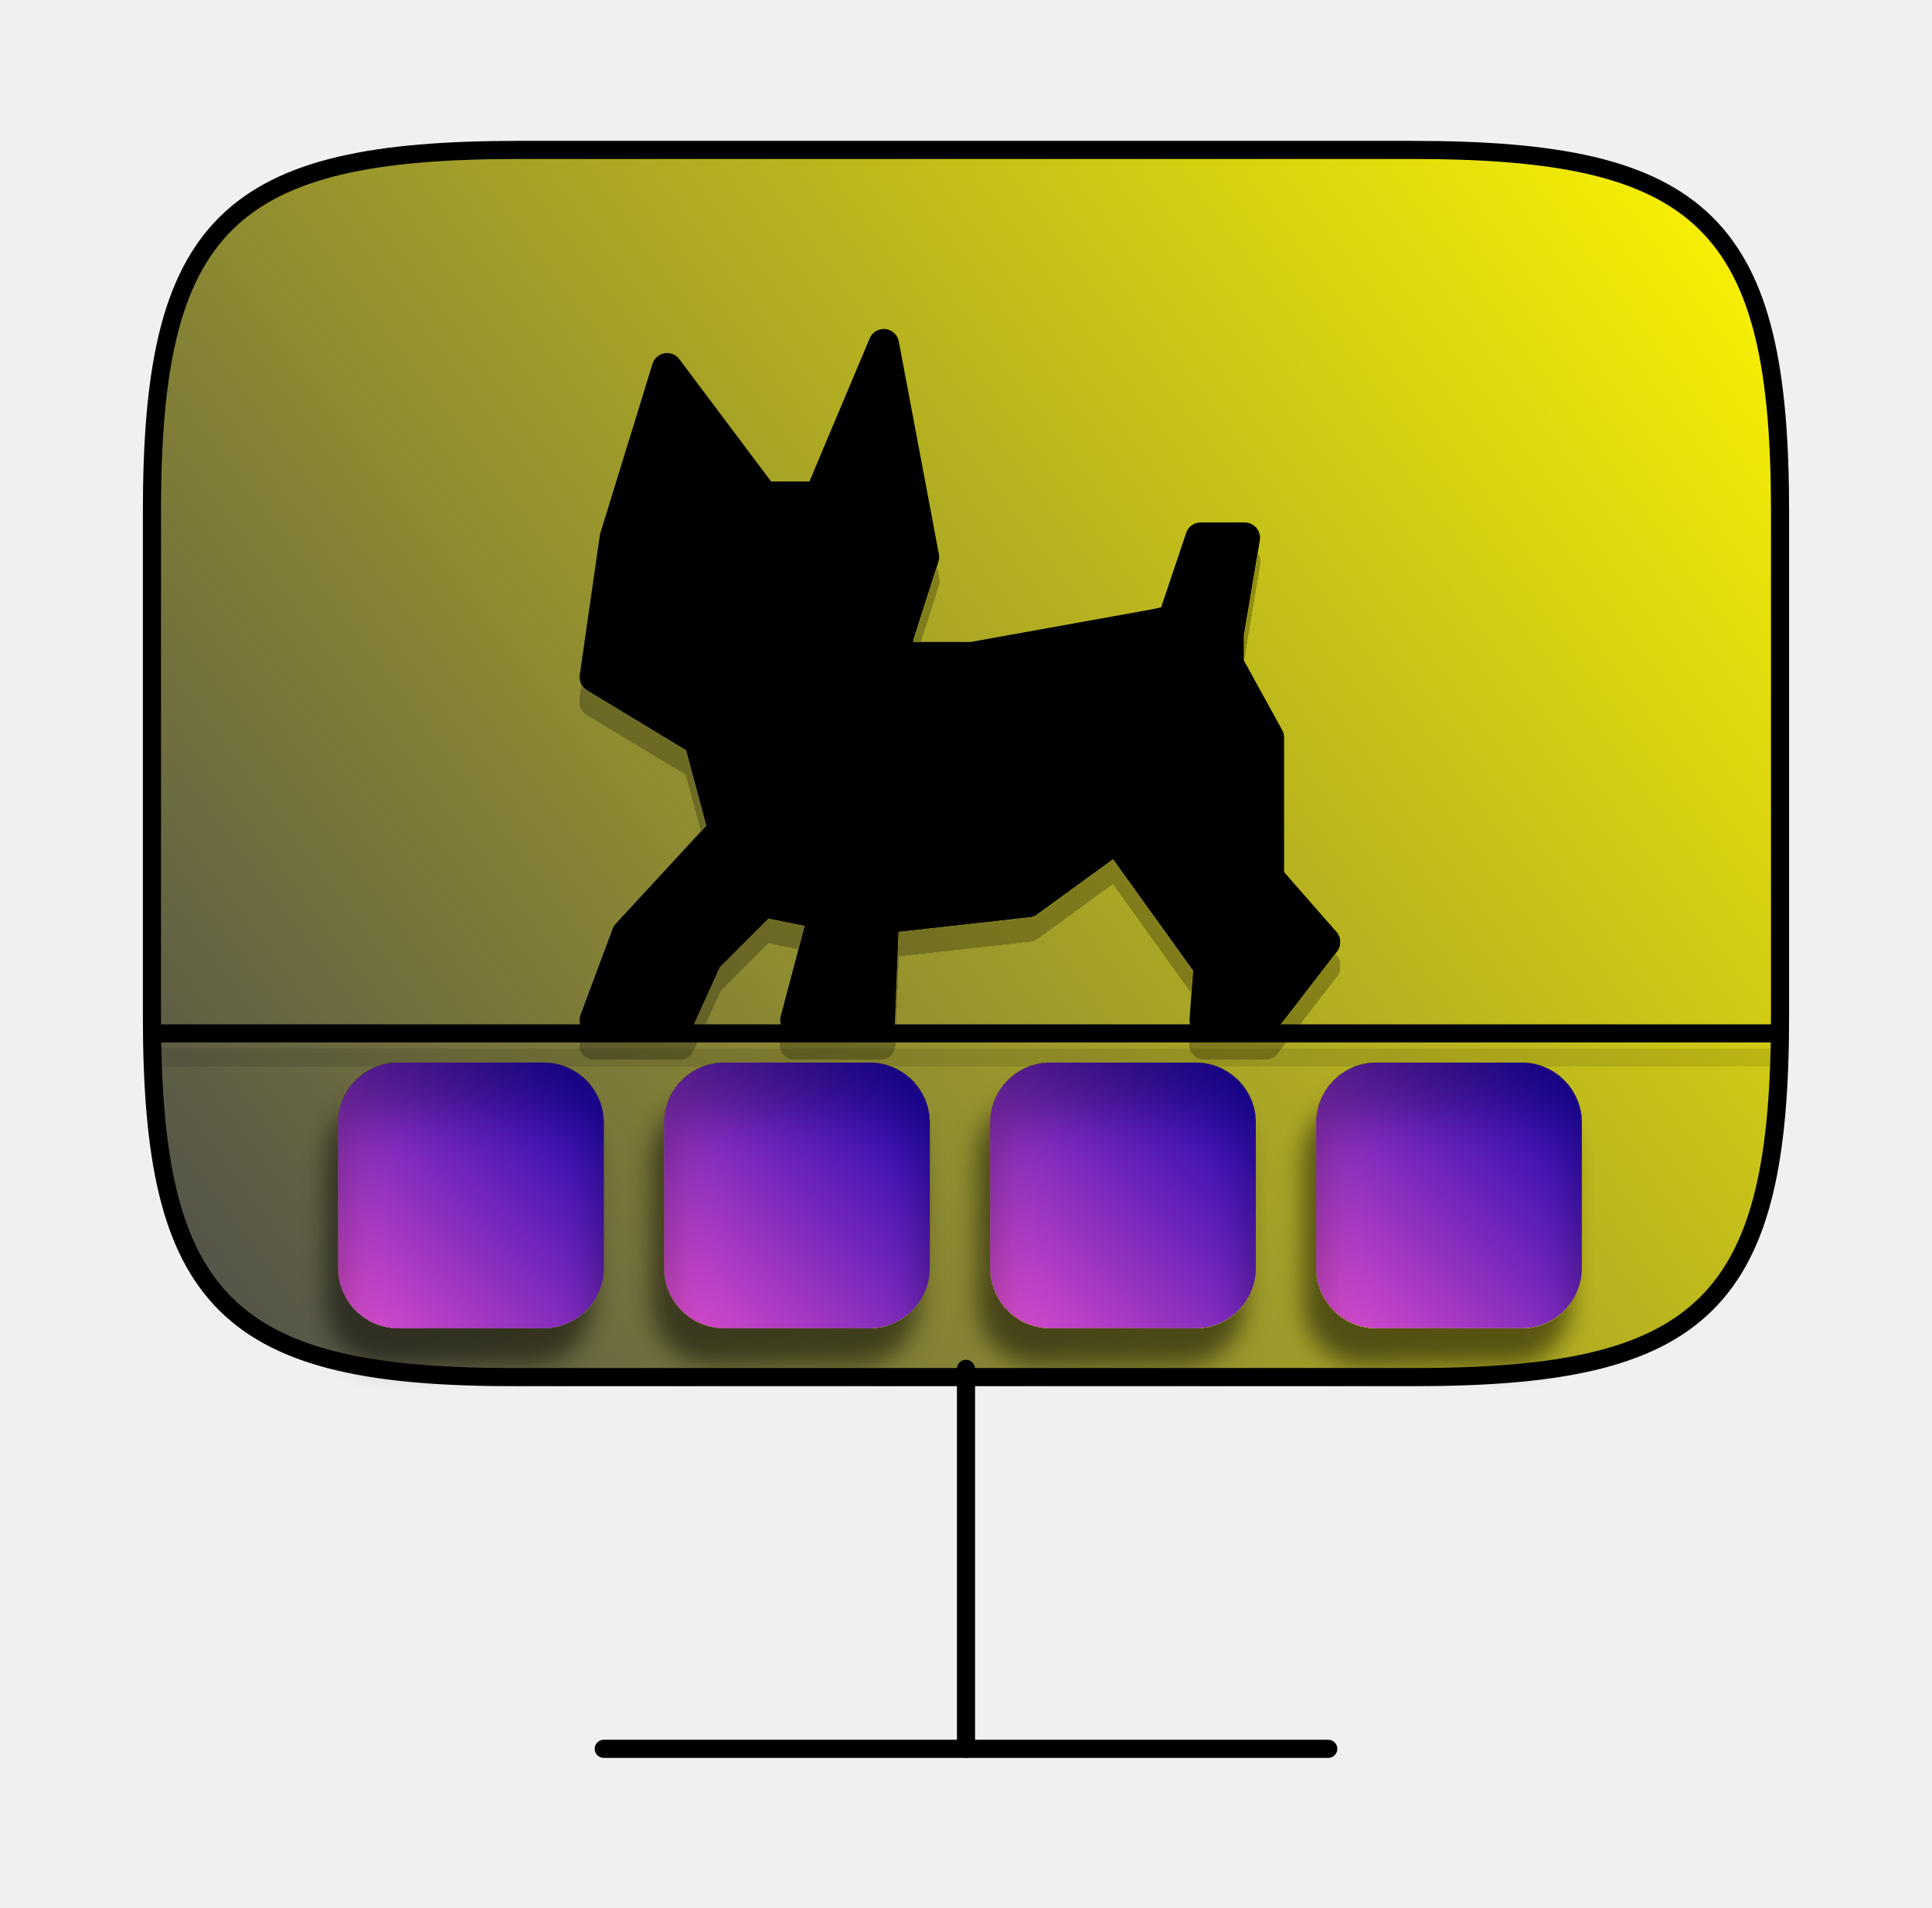
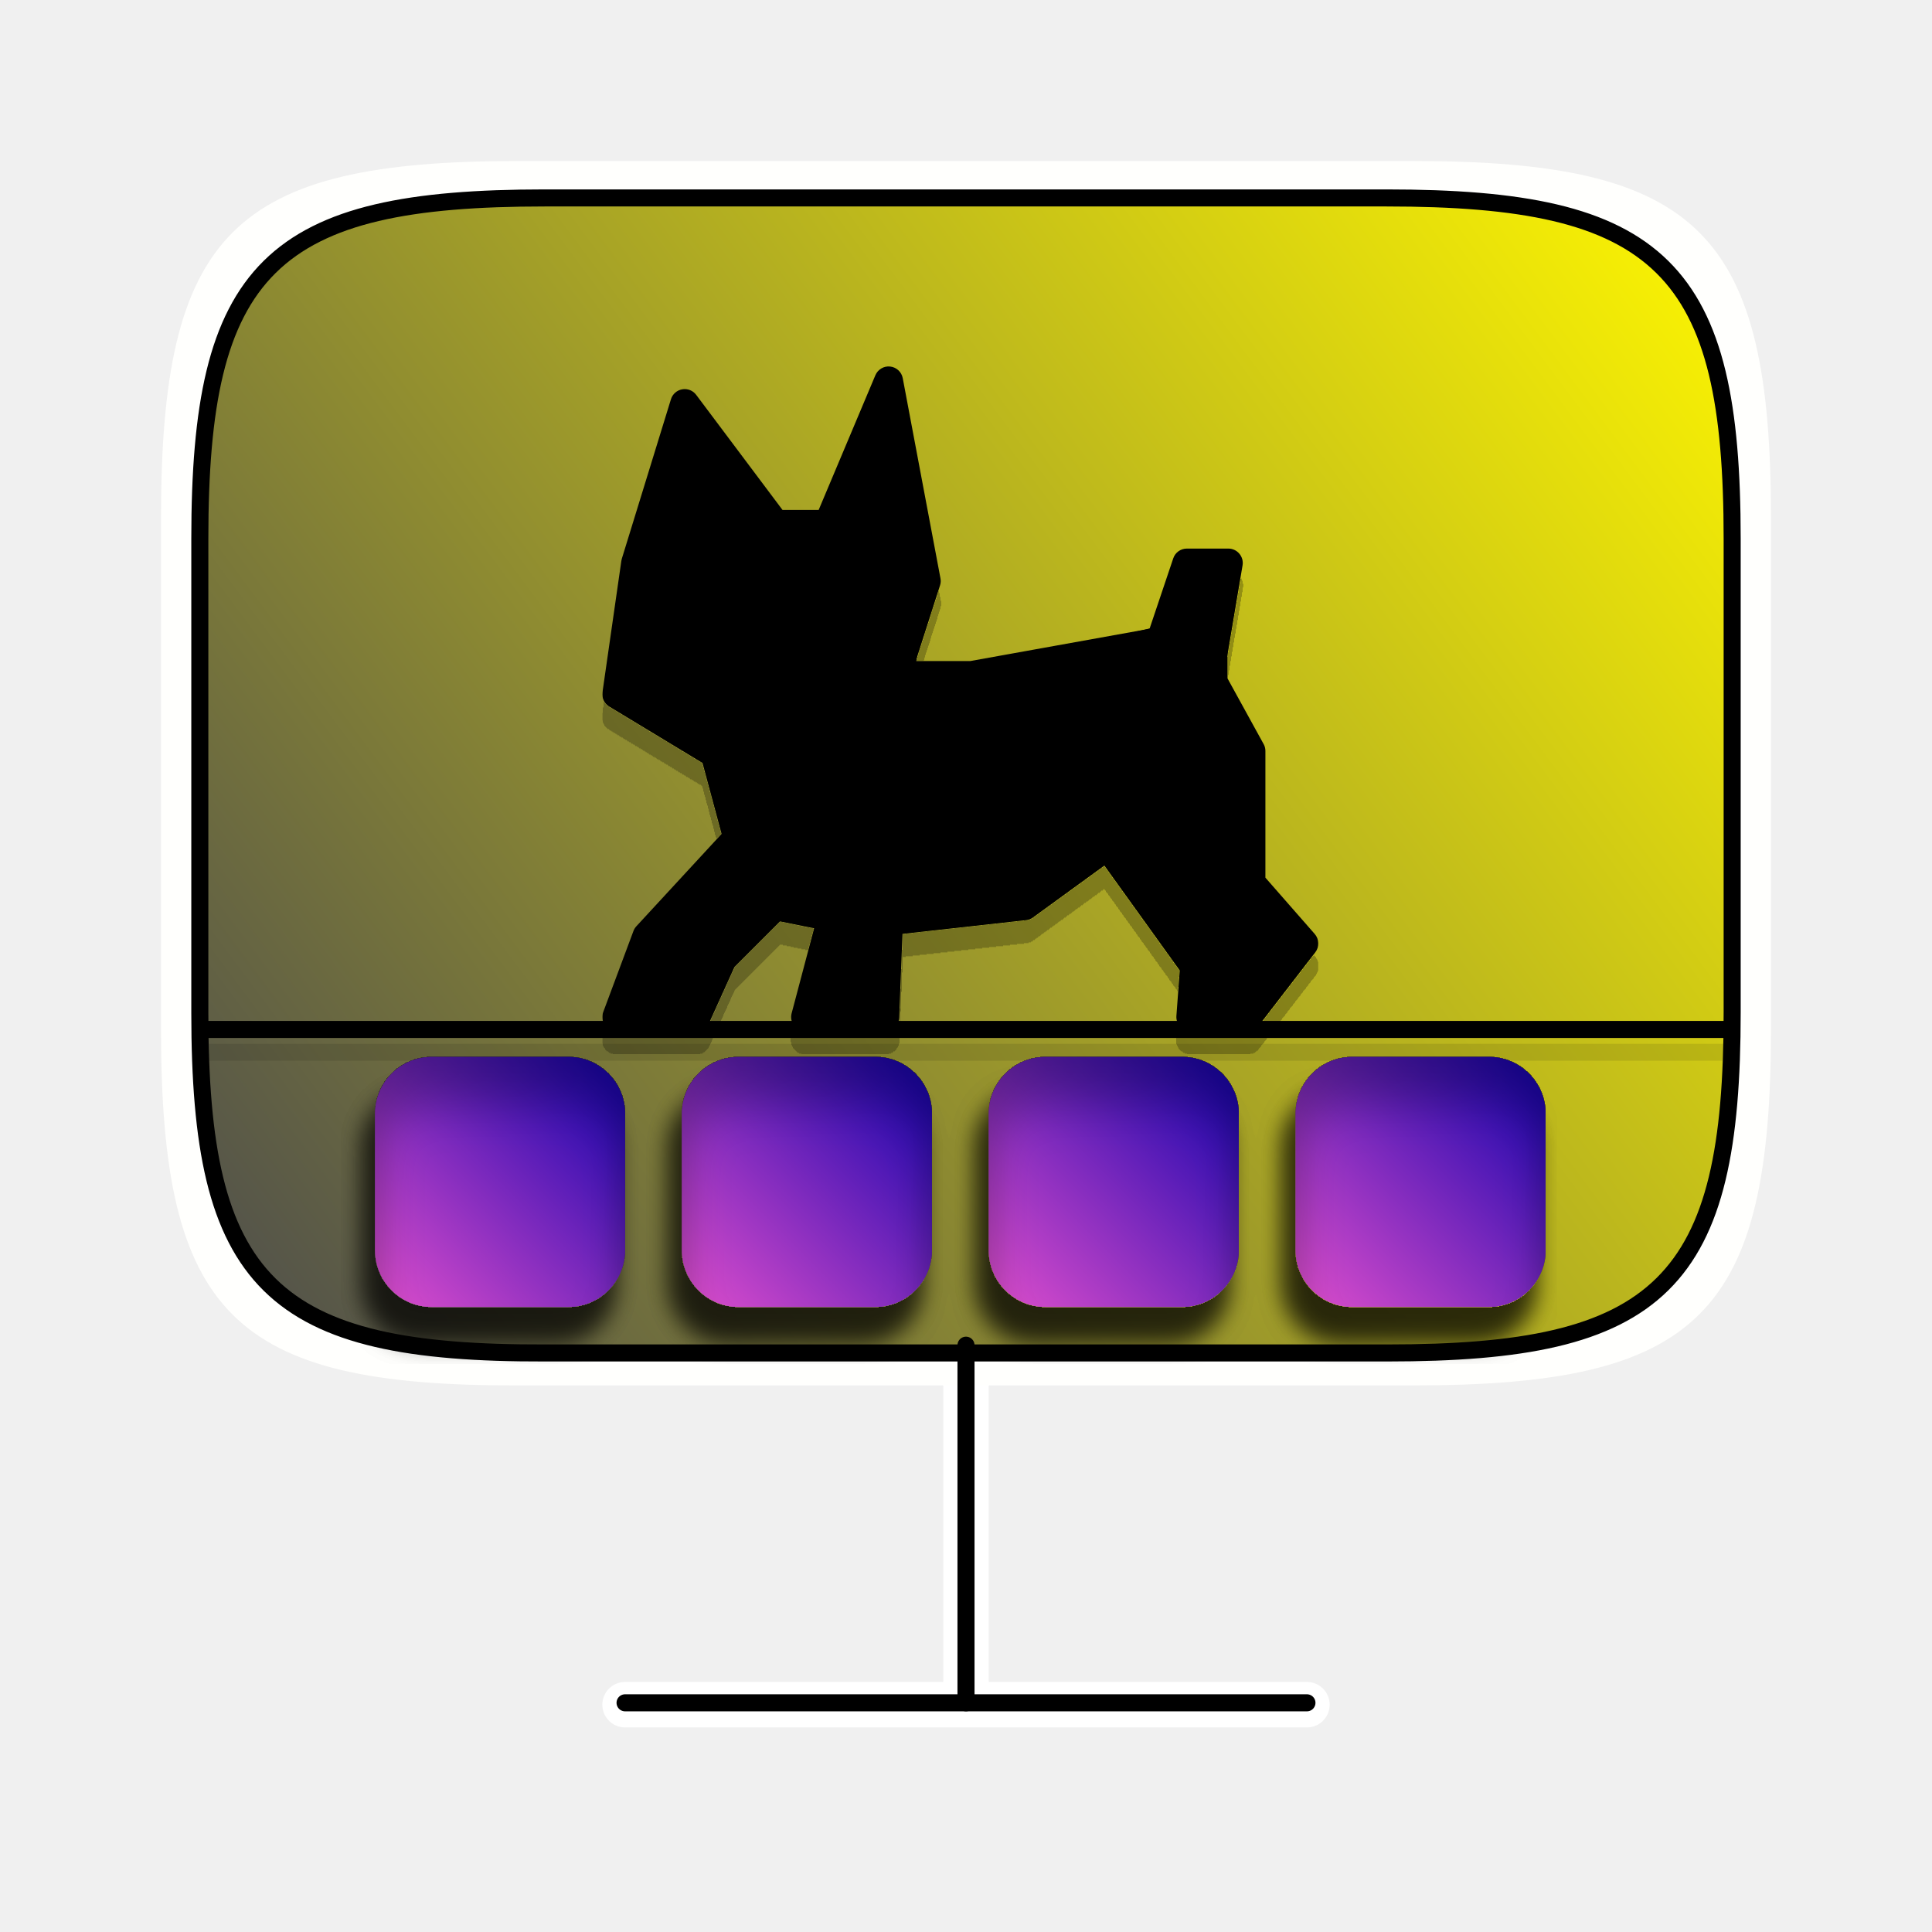
- <svg xmlns="http://www.w3.org/2000/svg" width="160" height="158" viewBox="0 0 160 158" fill="none">
-   <path d="M117 12.417C128.86 12.417 136.572 13.862 141.26 18.483C145.952 23.108 147.416 30.715 147.416 42.397V84.069C147.416 95.783 145.952 103.391 141.268 108.007C136.588 112.62 128.892 114.049 117.067 114.049H42.933V114.049C31.107 114.081 23.412 112.653 18.732 108.04C14.048 103.423 12.583 95.816 12.583 84.135V42.397C12.583 30.715 14.049 23.109 18.732 18.484C23.412 13.863 31.106 12.417 42.933 12.417H117Z" fill="url(#paint0_linear_20_2)" stroke="black" stroke-width="1.5" stroke-linecap="round" stroke-linejoin="round" />
-   <path d="M80 113.365V144.833" stroke="black" stroke-width="1.5" stroke-linecap="round" stroke-linejoin="round" />
-   <g filter="url(#filter0_d_20_2)">
-     <path d="M13.333 85.583H146.667" stroke="black" stroke-width="1.5" stroke-linecap="round" stroke-linejoin="round" />
-   </g>
-   <path d="M50 144.833H110" stroke="black" stroke-width="1.5" stroke-linecap="round" stroke-linejoin="round" />
-   <g clip-path="url(#clip0_20_2)">
-     <g filter="url(#filter1_d_20_2)">
-       <path d="M98.847 85.342C99.085 85.601 99.422 85.744 99.771 85.744H104.755C105.149 85.744 105.518 85.56 105.755 85.252L110.737 78.793C111.105 78.315 111.082 77.644 110.688 77.186L106.345 72.227V61.074C106.345 60.862 106.291 60.652 106.187 60.469L102.743 54.207L104.335 44.745C104.397 44.378 104.293 44.003 104.05 43.718C103.81 43.432 103.454 43.27 103.083 43.27H99.433C98.888 43.27 98.406 43.617 98.235 44.132L96.15 50.328L80.383 53.166H75.582L77.715 46.509C77.78 46.309 77.794 46.095 77.753 45.889L74.434 28.276C74.331 27.726 73.88 27.311 73.325 27.252C72.776 27.19 72.243 27.505 72.026 28.018L67.035 39.871H63.855L56.258 29.743C55.974 29.362 55.502 29.174 55.029 29.256C54.561 29.338 54.178 29.676 54.038 30.13L49.716 44.161C49.697 44.224 49.683 44.288 49.673 44.353L48.013 55.91C47.941 56.412 48.176 56.91 48.611 57.172L56.815 62.134L58.495 68.377L50.994 76.505C50.882 76.627 50.796 76.766 50.739 76.919L48.08 84.049C47.934 84.437 47.989 84.869 48.225 85.212C48.462 85.553 48.848 85.757 49.263 85.757H56.242C56.739 85.757 57.189 85.467 57.394 85.012L59.624 80.089L63.635 76.077L66.637 76.682L64.656 84.167C64.556 84.55 64.637 84.953 64.877 85.264C65.115 85.572 65.485 85.758 65.878 85.758H72.857C73.536 85.758 74.095 85.219 74.12 84.543L74.41 77.176L85.289 75.966C85.509 75.941 85.717 75.862 85.895 75.731L92.176 71.165L98.809 80.392L98.513 84.4C98.489 84.736 98.608 85.082 98.847 85.342ZM93.492 68.642C93.297 68.37 92.995 68.187 92.668 68.133C92.326 68.081 91.996 68.16 91.724 68.36L84.688 73.483L73.056 74.771C72.435 74.838 71.957 75.351 71.931 75.975L71.646 83.218H67.525L69.432 76.022C69.52 75.68 69.466 75.324 69.282 75.029C69.098 74.736 68.799 74.528 68.458 74.461L63.475 73.464C63.06 73.381 62.631 73.508 62.333 73.806L57.679 78.458C57.569 78.562 57.484 78.691 57.42 78.829L55.433 83.218H51.087L53.021 78.028L60.827 69.572C61.121 69.253 61.231 68.808 61.119 68.385L59.125 60.983C59.04 60.667 58.837 60.398 58.558 60.23L50.635 55.438L52.163 44.808L55.722 33.244L62.209 41.892C62.447 42.211 62.822 42.398 63.221 42.398H67.873C68.381 42.398 68.841 42.093 69.038 41.624L72.726 32.868L75.21 46.038L72.651 54.041C72.527 54.426 72.595 54.845 72.834 55.174C73.072 55.5 73.451 55.691 73.856 55.691H80.501C80.579 55.691 80.651 55.685 80.725 55.671L97.341 52.681C97.793 52.599 98.168 52.277 98.316 51.84L100.352 45.796H101.604L100.189 54.217C100.142 54.498 100.191 54.786 100.329 55.034L103.827 61.393V72.697C103.827 73.003 103.939 73.302 104.14 73.528L108.111 78.064L104.138 83.206H101.135L101.368 80.097C101.394 79.805 101.307 79.507 101.132 79.267L93.492 68.642Z" fill="black" />
-     </g>
-     <path d="M55.5 32.5L51.5 42.5L49 56L57.5 61L59.5 68.5L52 77L49 84.5H57L58 80.5L63 75L67.5 76L66 84.5H73V76.5L85 75L92.5 70L99.5 79.5V84.5H104.5L109 78.5L104.5 73L105 62.5L102.5 55V45.5H99.5L97.5 50.5L82.5 54H75L76 47L73 31L68 41H63L55.5 32.5Z" fill="black" stroke="black" />
-   </g>
-   <g filter="url(#filter2_d_20_2)">
-     <g filter="url(#filter3_i_20_2)">
-       <rect x="28" y="88" width="22" height="22" rx="5" fill="url(#paint1_linear_20_2)" />
-     </g>
-     <g filter="url(#filter4_i_20_2)">
-       <rect x="55" y="88" width="22" height="22" rx="5" fill="url(#paint2_linear_20_2)" />
-     </g>
-     <g filter="url(#filter5_i_20_2)">
-       <rect x="82" y="88" width="22" height="22" rx="5" fill="url(#paint3_linear_20_2)" />
-     </g>
-     <g filter="url(#filter6_i_20_2)">
-       <rect x="109" y="88" width="22" height="22" rx="5" fill="url(#paint4_linear_20_2)" />
+ <svg xmlns="http://www.w3.org/2000/svg" width="170" height="170" viewBox="0 0 170 170" fill="none">
+   <rect x="53" y="148" width="64" height="4" rx="2" fill="white" />
+   <rect x="83" y="121" width="4" height="29" fill="white" />
+   <path d="M45.617 14.167H124.312C149.529 14.167 155.833 20.471 155.833 45.617V90.454C155.833 115.671 149.529 121.904 124.383 121.904H45.617C20.471 121.975 14.167 115.671 14.167 90.525V45.617C14.167 20.471 20.471 14.167 45.617 14.167Z" fill="#FFFFFD" />
+   <path d="M122 17.417C133.86 17.417 141.572 18.862 146.26 23.483C150.952 28.108 152.416 35.715 152.416 47.397V89.069C152.416 100.783 150.952 108.391 146.268 113.007C141.588 117.62 133.892 119.049 122.067 119.049H47.933V119.049C36.107 119.081 28.412 117.653 23.732 113.04C19.048 108.423 17.583 100.816 17.583 89.135V47.397C17.583 35.715 19.049 28.109 23.732 23.484C28.412 18.863 36.106 17.417 47.933 17.417H122Z" fill="url(#paint0_linear_20_32)" stroke="black" stroke-width="1.5" stroke-linecap="round" stroke-linejoin="round" />
+   <path d="M85 118.365V149.833" stroke="black" stroke-width="1.5" stroke-linecap="round" stroke-linejoin="round" />
+   <g filter="url(#filter0_d_20_32)">
+     <path d="M18.333 90.583H151.667" stroke="black" stroke-width="1.5" stroke-linecap="round" stroke-linejoin="round" />
+   </g>
+   <path d="M55 149.833H115" stroke="black" stroke-width="1.5" stroke-linecap="round" stroke-linejoin="round" />
+   <g clip-path="url(#clip0_20_32)">
+     <g filter="url(#filter1_d_20_32)">
+       <path d="M103.847 90.342C104.085 90.601 104.422 90.744 104.771 90.744H109.755C110.149 90.744 110.518 90.56 110.755 90.252L115.737 83.793C116.105 83.315 116.082 82.644 115.688 82.186L111.345 77.227V66.074C111.345 65.862 111.291 65.652 111.187 65.469L107.743 59.207L109.335 49.745C109.397 49.378 109.293 49.003 109.05 48.718C108.81 48.432 108.454 48.27 108.083 48.27H104.433C103.888 48.27 103.406 48.617 103.235 49.132L101.15 55.328L85.383 58.166H80.582L82.715 51.509C82.78 51.309 82.794 51.095 82.753 50.889L79.434 33.276C79.331 32.726 78.88 32.312 78.325 32.252C77.776 32.19 77.243 32.505 77.026 33.018L72.035 44.871H68.855L61.258 34.743C60.974 34.362 60.502 34.174 60.029 34.256C59.561 34.338 59.178 34.676 59.038 35.13L54.716 49.161C54.697 49.224 54.683 49.288 54.673 49.353L53.013 60.91C52.941 61.412 53.176 61.91 53.611 62.172L61.815 67.134L63.495 73.377L55.994 81.505C55.882 81.627 55.796 81.766 55.739 81.919L53.08 89.049C52.934 89.437 52.989 89.869 53.225 90.212C53.462 90.553 53.848 90.757 54.263 90.757H61.242C61.739 90.757 62.189 90.467 62.394 90.012L64.624 85.089L68.635 81.077L71.637 81.682L69.656 89.167C69.556 89.55 69.637 89.953 69.877 90.264C70.115 90.572 70.485 90.758 70.878 90.758H77.857C78.536 90.758 79.095 90.219 79.12 89.543L79.41 82.176L90.289 80.966C90.509 80.941 90.717 80.862 90.895 80.731L97.176 76.165L103.809 85.392L103.513 89.4C103.489 89.736 103.608 90.082 103.847 90.342ZM98.492 73.642C98.297 73.37 97.995 73.187 97.668 73.133C97.326 73.081 96.996 73.16 96.724 73.36L89.688 78.483L78.056 79.771C77.435 79.838 76.957 80.351 76.931 80.975L76.646 88.218H72.525L74.432 81.022C74.52 80.68 74.466 80.324 74.282 80.029C74.098 79.736 73.799 79.528 73.458 79.461L68.475 78.464C68.06 78.381 67.631 78.508 67.333 78.806L62.679 83.458C62.569 83.562 62.484 83.691 62.42 83.829L60.433 88.218H56.087L58.021 83.028L65.827 74.572C66.121 74.253 66.231 73.808 66.119 73.385L64.125 65.983C64.04 65.667 63.837 65.398 63.558 65.23L55.635 60.438L57.163 49.808L60.722 38.244L67.209 46.892C67.447 47.211 67.822 47.398 68.221 47.398H72.873C73.381 47.398 73.841 47.093 74.038 46.624L77.726 37.868L80.21 51.038L77.651 59.041C77.527 59.426 77.595 59.845 77.834 60.174C78.072 60.5 78.451 60.691 78.856 60.691H85.501C85.579 60.691 85.651 60.685 85.725 60.671L102.341 57.681C102.793 57.599 103.168 57.277 103.316 56.84L105.352 50.796H106.604L105.189 59.217C105.142 59.498 105.191 59.786 105.329 60.034L108.827 66.393V77.697C108.827 78.003 108.939 78.302 109.14 78.528L113.111 83.064L109.138 88.206H106.135L106.368 85.097C106.394 84.805 106.307 84.507 106.132 84.267L98.492 73.642Z" fill="black" />
+     </g>
+     <path d="M60.5 37.5L56.5 47.5L54 61L62.5 66L64.5 73.5L57 82L54 89.5H62L63 85.5L68 80L72.5 81L71 89.5H78V81.5L90 80L97.5 75L104.5 84.5V89.5H109.5L114 83.5L109.5 78L110 67.5L107.5 60V50.5H104.5L102.5 55.5L87.5 59H80L81 52L78 36L73 46H68L60.5 37.5Z" fill="black" stroke="black" />
+   </g>
+   <g filter="url(#filter2_d_20_32)">
+     <g filter="url(#filter3_i_20_32)">
+       <rect x="33" y="93" width="22" height="22" rx="5" fill="url(#paint1_linear_20_32)" />
+     </g>
+     <g filter="url(#filter4_i_20_32)">
+       <rect x="60" y="93" width="22" height="22" rx="5" fill="url(#paint2_linear_20_32)" />
+     </g>
+     <g filter="url(#filter5_i_20_32)">
+       <rect x="87" y="93" width="22" height="22" rx="5" fill="url(#paint3_linear_20_32)" />
+     </g>
+     <g filter="url(#filter6_i_20_32)">
+       <rect x="114" y="93" width="22" height="22" rx="5" fill="url(#paint4_linear_20_32)" />
+     </g>
+   </g>
+   <g filter="url(#filter7_d_20_32)">
+     <g filter="url(#filter8_i_20_32)">
+       <rect x="33" y="93" width="22" height="22" rx="5" fill="url(#paint5_linear_20_32)" />
+     </g>
+     <g filter="url(#filter9_i_20_32)">
+       <rect x="60" y="93" width="22" height="22" rx="5" fill="url(#paint6_linear_20_32)" />
+     </g>
+     <g filter="url(#filter10_i_20_32)">
+       <rect x="87" y="93" width="22" height="22" rx="5" fill="url(#paint7_linear_20_32)" />
+     </g>
+     <g filter="url(#filter11_i_20_32)">
+       <rect x="114" y="93" width="22" height="22" rx="5" fill="url(#paint8_linear_20_32)" />
    </g>
  </g>
  <defs>
-     <filter id="filter0_d_20_2" x="12.583" y="84.833" width="134.833" height="3.5" filterUnits="userSpaceOnUse" color-interpolation-filters="sRGB">
+     <filter id="filter0_d_20_32" x="17.583" y="89.833" width="134.833" height="3.5" filterUnits="userSpaceOnUse" color-interpolation-filters="sRGB">
      <feFlood flood-opacity="0" result="BackgroundImageFix" />
      <feColorMatrix in="SourceAlpha" type="matrix" values="0 0 0 0 0 0 0 0 0 0 0 0 0 0 0 0 0 0 127 0" result="hardAlpha" />
      <feOffset dy="2" />
      <feComposite in2="hardAlpha" operator="out" />
      <feColorMatrix type="matrix" values="0 0 0 0 0 0 0 0 0 0 0 0 0 0 0 0 0 0 0.1 0" />
-       <feBlend mode="normal" in2="BackgroundImageFix" result="effect1_dropShadow_20_2" />
-       <feBlend mode="normal" in="SourceGraphic" in2="effect1_dropShadow_20_2" result="shape" />
-     </filter>
-     <filter id="filter1_d_20_2" x="47.999" y="27.244" width="62.999" height="60.514" filterUnits="userSpaceOnUse" color-interpolation-filters="sRGB">
+       <feBlend mode="normal" in2="BackgroundImageFix" result="effect1_dropShadow_20_32" />
+       <feBlend mode="normal" in="SourceGraphic" in2="effect1_dropShadow_20_32" result="shape" />
+     </filter>
+     <filter id="filter1_d_20_32" x="52.999" y="32.244" width="62.999" height="60.514" filterUnits="userSpaceOnUse" color-interpolation-filters="sRGB">
      <feFlood flood-opacity="0" result="BackgroundImageFix" />
      <feColorMatrix in="SourceAlpha" type="matrix" values="0 0 0 0 0 0 0 0 0 0 0 0 0 0 0 0 0 0 127 0" result="hardAlpha" />
      <feOffset dy="2" />
      <feComposite in2="hardAlpha" operator="out" />
      <feColorMatrix type="matrix" values="0 0 0 0 0 0 0 0 0 0 0 0 0 0 0 0 0 0 0.25 0" />
-       <feBlend mode="normal" in2="BackgroundImageFix" result="effect1_dropShadow_20_2" />
-       <feBlend mode="normal" in="SourceGraphic" in2="effect1_dropShadow_20_2" result="shape" />
-     </filter>
-     <filter id="filter2_d_20_2" x="25" y="88" width="107" height="27" filterUnits="userSpaceOnUse" color-interpolation-filters="sRGB">
+       <feBlend mode="normal" in2="BackgroundImageFix" result="effect1_dropShadow_20_32" />
+       <feBlend mode="normal" in="SourceGraphic" in2="effect1_dropShadow_20_32" result="shape" />
+     </filter>
+     <filter id="filter2_d_20_32" x="30" y="93" width="107" height="27" filterUnits="userSpaceOnUse" color-interpolation-filters="sRGB">
      <feFlood flood-opacity="0" result="BackgroundImageFix" />
      <feColorMatrix in="SourceAlpha" type="matrix" values="0 0 0 0 0 0 0 0 0 0 0 0 0 0 0 0 0 0 127 0" result="hardAlpha" />
      <feOffset dx="-1" dy="3" />
      <feGaussianBlur stdDeviation="1" />
      <feComposite in2="hardAlpha" operator="out" />
      <feColorMatrix type="matrix" values="0 0 0 0 0 0 0 0 0 0 0 0 0 0 0 0 0 0 0.5 0" />
-       <feBlend mode="normal" in2="BackgroundImageFix" result="effect1_dropShadow_20_2" />
-       <feBlend mode="normal" in="SourceGraphic" in2="effect1_dropShadow_20_2" result="shape" />
-     </filter>
-     <filter id="filter3_i_20_2" x="28" y="88" width="22" height="26" filterUnits="userSpaceOnUse" color-interpolation-filters="sRGB">
-       <feFlood flood-opacity="0" result="BackgroundImageFix" />
-       <feBlend mode="normal" in="SourceGraphic" in2="BackgroundImageFix" result="shape" />
-       <feColorMatrix in="SourceAlpha" type="matrix" values="0 0 0 0 0 0 0 0 0 0 0 0 0 0 0 0 0 0 127 0" result="hardAlpha" />
-       <feOffset dy="4" />
-       <feGaussianBlur stdDeviation="2" />
-       <feComposite in2="hardAlpha" operator="arithmetic" k2="-1" k3="1" />
-       <feColorMatrix type="matrix" values="0 0 0 0 0 0 0 0 0 0 0 0 0 0 0 0 0 0 0.25 0" />
-       <feBlend mode="normal" in2="shape" result="effect1_innerShadow_20_2" />
-     </filter>
-     <filter id="filter4_i_20_2" x="55" y="88" width="22" height="26" filterUnits="userSpaceOnUse" color-interpolation-filters="sRGB">
-       <feFlood flood-opacity="0" result="BackgroundImageFix" />
-       <feBlend mode="normal" in="SourceGraphic" in2="BackgroundImageFix" result="shape" />
-       <feColorMatrix in="SourceAlpha" type="matrix" values="0 0 0 0 0 0 0 0 0 0 0 0 0 0 0 0 0 0 127 0" result="hardAlpha" />
-       <feOffset dy="4" />
-       <feGaussianBlur stdDeviation="2" />
-       <feComposite in2="hardAlpha" operator="arithmetic" k2="-1" k3="1" />
-       <feColorMatrix type="matrix" values="0 0 0 0 0 0 0 0 0 0 0 0 0 0 0 0 0 0 0.25 0" />
-       <feBlend mode="normal" in2="shape" result="effect1_innerShadow_20_2" />
-     </filter>
-     <filter id="filter5_i_20_2" x="82" y="88" width="22" height="26" filterUnits="userSpaceOnUse" color-interpolation-filters="sRGB">
-       <feFlood flood-opacity="0" result="BackgroundImageFix" />
-       <feBlend mode="normal" in="SourceGraphic" in2="BackgroundImageFix" result="shape" />
-       <feColorMatrix in="SourceAlpha" type="matrix" values="0 0 0 0 0 0 0 0 0 0 0 0 0 0 0 0 0 0 127 0" result="hardAlpha" />
-       <feOffset dy="4" />
-       <feGaussianBlur stdDeviation="2" />
-       <feComposite in2="hardAlpha" operator="arithmetic" k2="-1" k3="1" />
-       <feColorMatrix type="matrix" values="0 0 0 0 0 0 0 0 0 0 0 0 0 0 0 0 0 0 0.25 0" />
-       <feBlend mode="normal" in2="shape" result="effect1_innerShadow_20_2" />
-     </filter>
-     <filter id="filter6_i_20_2" x="109" y="88" width="22" height="26" filterUnits="userSpaceOnUse" color-interpolation-filters="sRGB">
-       <feFlood flood-opacity="0" result="BackgroundImageFix" />
-       <feBlend mode="normal" in="SourceGraphic" in2="BackgroundImageFix" result="shape" />
-       <feColorMatrix in="SourceAlpha" type="matrix" values="0 0 0 0 0 0 0 0 0 0 0 0 0 0 0 0 0 0 127 0" result="hardAlpha" />
-       <feOffset dy="4" />
-       <feGaussianBlur stdDeviation="2" />
-       <feComposite in2="hardAlpha" operator="arithmetic" k2="-1" k3="1" />
-       <feColorMatrix type="matrix" values="0 0 0 0 0 0 0 0 0 0 0 0 0 0 0 0 0 0 0.25 0" />
-       <feBlend mode="normal" in2="shape" result="effect1_innerShadow_20_2" />
-     </filter>
-     <linearGradient id="paint0_linear_20_2" x1="147" y1="13" x2="13" y2="113" gradientUnits="userSpaceOnUse">
+       <feBlend mode="normal" in2="BackgroundImageFix" result="effect1_dropShadow_20_32" />
+       <feBlend mode="normal" in="SourceGraphic" in2="effect1_dropShadow_20_32" result="shape" />
+     </filter>
+     <filter id="filter3_i_20_32" x="33" y="93" width="22" height="26" filterUnits="userSpaceOnUse" color-interpolation-filters="sRGB">
+       <feFlood flood-opacity="0" result="BackgroundImageFix" />
+       <feBlend mode="normal" in="SourceGraphic" in2="BackgroundImageFix" result="shape" />
+       <feColorMatrix in="SourceAlpha" type="matrix" values="0 0 0 0 0 0 0 0 0 0 0 0 0 0 0 0 0 0 127 0" result="hardAlpha" />
+       <feOffset dy="4" />
+       <feGaussianBlur stdDeviation="2" />
+       <feComposite in2="hardAlpha" operator="arithmetic" k2="-1" k3="1" />
+       <feColorMatrix type="matrix" values="0 0 0 0 0 0 0 0 0 0 0 0 0 0 0 0 0 0 0.25 0" />
+       <feBlend mode="normal" in2="shape" result="effect1_innerShadow_20_32" />
+     </filter>
+     <filter id="filter4_i_20_32" x="60" y="93" width="22" height="26" filterUnits="userSpaceOnUse" color-interpolation-filters="sRGB">
+       <feFlood flood-opacity="0" result="BackgroundImageFix" />
+       <feBlend mode="normal" in="SourceGraphic" in2="BackgroundImageFix" result="shape" />
+       <feColorMatrix in="SourceAlpha" type="matrix" values="0 0 0 0 0 0 0 0 0 0 0 0 0 0 0 0 0 0 127 0" result="hardAlpha" />
+       <feOffset dy="4" />
+       <feGaussianBlur stdDeviation="2" />
+       <feComposite in2="hardAlpha" operator="arithmetic" k2="-1" k3="1" />
+       <feColorMatrix type="matrix" values="0 0 0 0 0 0 0 0 0 0 0 0 0 0 0 0 0 0 0.25 0" />
+       <feBlend mode="normal" in2="shape" result="effect1_innerShadow_20_32" />
+     </filter>
+     <filter id="filter5_i_20_32" x="87" y="93" width="22" height="26" filterUnits="userSpaceOnUse" color-interpolation-filters="sRGB">
+       <feFlood flood-opacity="0" result="BackgroundImageFix" />
+       <feBlend mode="normal" in="SourceGraphic" in2="BackgroundImageFix" result="shape" />
+       <feColorMatrix in="SourceAlpha" type="matrix" values="0 0 0 0 0 0 0 0 0 0 0 0 0 0 0 0 0 0 127 0" result="hardAlpha" />
+       <feOffset dy="4" />
+       <feGaussianBlur stdDeviation="2" />
+       <feComposite in2="hardAlpha" operator="arithmetic" k2="-1" k3="1" />
+       <feColorMatrix type="matrix" values="0 0 0 0 0 0 0 0 0 0 0 0 0 0 0 0 0 0 0.25 0" />
+       <feBlend mode="normal" in2="shape" result="effect1_innerShadow_20_32" />
+     </filter>
+     <filter id="filter6_i_20_32" x="114" y="93" width="22" height="26" filterUnits="userSpaceOnUse" color-interpolation-filters="sRGB">
+       <feFlood flood-opacity="0" result="BackgroundImageFix" />
+       <feBlend mode="normal" in="SourceGraphic" in2="BackgroundImageFix" result="shape" />
+       <feColorMatrix in="SourceAlpha" type="matrix" values="0 0 0 0 0 0 0 0 0 0 0 0 0 0 0 0 0 0 127 0" result="hardAlpha" />
+       <feOffset dy="4" />
+       <feGaussianBlur stdDeviation="2" />
+       <feComposite in2="hardAlpha" operator="arithmetic" k2="-1" k3="1" />
+       <feColorMatrix type="matrix" values="0 0 0 0 0 0 0 0 0 0 0 0 0 0 0 0 0 0 0.25 0" />
+       <feBlend mode="normal" in2="shape" result="effect1_innerShadow_20_32" />
+     </filter>
+     <filter id="filter7_d_20_32" x="30" y="93" width="107" height="27" filterUnits="userSpaceOnUse" color-interpolation-filters="sRGB">
+       <feFlood flood-opacity="0" result="BackgroundImageFix" />
+       <feColorMatrix in="SourceAlpha" type="matrix" values="0 0 0 0 0 0 0 0 0 0 0 0 0 0 0 0 0 0 127 0" result="hardAlpha" />
+       <feOffset dx="-1" dy="3" />
+       <feGaussianBlur stdDeviation="1" />
+       <feComposite in2="hardAlpha" operator="out" />
+       <feColorMatrix type="matrix" values="0 0 0 0 0 0 0 0 0 0 0 0 0 0 0 0 0 0 0.5 0" />
+       <feBlend mode="normal" in2="BackgroundImageFix" result="effect1_dropShadow_20_32" />
+       <feBlend mode="normal" in="SourceGraphic" in2="effect1_dropShadow_20_32" result="shape" />
+     </filter>
+     <filter id="filter8_i_20_32" x="33" y="93" width="22" height="26" filterUnits="userSpaceOnUse" color-interpolation-filters="sRGB">
+       <feFlood flood-opacity="0" result="BackgroundImageFix" />
+       <feBlend mode="normal" in="SourceGraphic" in2="BackgroundImageFix" result="shape" />
+       <feColorMatrix in="SourceAlpha" type="matrix" values="0 0 0 0 0 0 0 0 0 0 0 0 0 0 0 0 0 0 127 0" result="hardAlpha" />
+       <feOffset dy="4" />
+       <feGaussianBlur stdDeviation="2" />
+       <feComposite in2="hardAlpha" operator="arithmetic" k2="-1" k3="1" />
+       <feColorMatrix type="matrix" values="0 0 0 0 0 0 0 0 0 0 0 0 0 0 0 0 0 0 0.25 0" />
+       <feBlend mode="normal" in2="shape" result="effect1_innerShadow_20_32" />
+     </filter>
+     <filter id="filter9_i_20_32" x="60" y="93" width="22" height="26" filterUnits="userSpaceOnUse" color-interpolation-filters="sRGB">
+       <feFlood flood-opacity="0" result="BackgroundImageFix" />
+       <feBlend mode="normal" in="SourceGraphic" in2="BackgroundImageFix" result="shape" />
+       <feColorMatrix in="SourceAlpha" type="matrix" values="0 0 0 0 0 0 0 0 0 0 0 0 0 0 0 0 0 0 127 0" result="hardAlpha" />
+       <feOffset dy="4" />
+       <feGaussianBlur stdDeviation="2" />
+       <feComposite in2="hardAlpha" operator="arithmetic" k2="-1" k3="1" />
+       <feColorMatrix type="matrix" values="0 0 0 0 0 0 0 0 0 0 0 0 0 0 0 0 0 0 0.25 0" />
+       <feBlend mode="normal" in2="shape" result="effect1_innerShadow_20_32" />
+     </filter>
+     <filter id="filter10_i_20_32" x="87" y="93" width="22" height="26" filterUnits="userSpaceOnUse" color-interpolation-filters="sRGB">
+       <feFlood flood-opacity="0" result="BackgroundImageFix" />
+       <feBlend mode="normal" in="SourceGraphic" in2="BackgroundImageFix" result="shape" />
+       <feColorMatrix in="SourceAlpha" type="matrix" values="0 0 0 0 0 0 0 0 0 0 0 0 0 0 0 0 0 0 127 0" result="hardAlpha" />
+       <feOffset dy="4" />
+       <feGaussianBlur stdDeviation="2" />
+       <feComposite in2="hardAlpha" operator="arithmetic" k2="-1" k3="1" />
+       <feColorMatrix type="matrix" values="0 0 0 0 0 0 0 0 0 0 0 0 0 0 0 0 0 0 0.25 0" />
+       <feBlend mode="normal" in2="shape" result="effect1_innerShadow_20_32" />
+     </filter>
+     <filter id="filter11_i_20_32" x="114" y="93" width="22" height="26" filterUnits="userSpaceOnUse" color-interpolation-filters="sRGB">
+       <feFlood flood-opacity="0" result="BackgroundImageFix" />
+       <feBlend mode="normal" in="SourceGraphic" in2="BackgroundImageFix" result="shape" />
+       <feColorMatrix in="SourceAlpha" type="matrix" values="0 0 0 0 0 0 0 0 0 0 0 0 0 0 0 0 0 0 127 0" result="hardAlpha" />
+       <feOffset dy="4" />
+       <feGaussianBlur stdDeviation="2" />
+       <feComposite in2="hardAlpha" operator="arithmetic" k2="-1" k3="1" />
+       <feColorMatrix type="matrix" values="0 0 0 0 0 0 0 0 0 0 0 0 0 0 0 0 0 0 0.25 0" />
+       <feBlend mode="normal" in2="shape" result="effect1_innerShadow_20_32" />
+     </filter>
+     <linearGradient id="paint0_linear_20_32" x1="152" y1="18" x2="18" y2="118" gradientUnits="userSpaceOnUse">
      <stop stop-color="#FFF700" />
      <stop offset="1" stop-color="#4D4D4D" />
    </linearGradient>
-     <linearGradient id="paint1_linear_20_2" x1="50" y1="88" x2="28" y2="110" gradientUnits="userSpaceOnUse">
-       <stop stop-color="#0E00AC" />
-       <stop offset="1" stop-color="#E04FCD" />
-     </linearGradient>
-     <linearGradient id="paint2_linear_20_2" x1="77" y1="88" x2="55" y2="110" gradientUnits="userSpaceOnUse">
-       <stop stop-color="#0E00AC" />
-       <stop offset="1" stop-color="#E04FCD" />
-     </linearGradient>
-     <linearGradient id="paint3_linear_20_2" x1="104" y1="88" x2="82" y2="110" gradientUnits="userSpaceOnUse">
-       <stop stop-color="#0E00AC" />
-       <stop offset="1" stop-color="#E04FCD" />
-     </linearGradient>
-     <linearGradient id="paint4_linear_20_2" x1="131" y1="88" x2="109" y2="110" gradientUnits="userSpaceOnUse">
-       <stop stop-color="#0E00AC" />
-       <stop offset="1" stop-color="#E04FCD" />
-     </linearGradient>
-     <clipPath id="clip0_20_2">
-       <rect width="63" height="63" fill="white" transform="translate(48 25)" />
+     <linearGradient id="paint1_linear_20_32" x1="55" y1="93" x2="33" y2="115" gradientUnits="userSpaceOnUse">
+       <stop stop-color="#0E00AC" />
+       <stop offset="1" stop-color="#E04FCD" />
+     </linearGradient>
+     <linearGradient id="paint2_linear_20_32" x1="82" y1="93" x2="60" y2="115" gradientUnits="userSpaceOnUse">
+       <stop stop-color="#0E00AC" />
+       <stop offset="1" stop-color="#E04FCD" />
+     </linearGradient>
+     <linearGradient id="paint3_linear_20_32" x1="109" y1="93" x2="87" y2="115" gradientUnits="userSpaceOnUse">
+       <stop stop-color="#0E00AC" />
+       <stop offset="1" stop-color="#E04FCD" />
+     </linearGradient>
+     <linearGradient id="paint4_linear_20_32" x1="136" y1="93" x2="114" y2="115" gradientUnits="userSpaceOnUse">
+       <stop stop-color="#0E00AC" />
+       <stop offset="1" stop-color="#E04FCD" />
+     </linearGradient>
+     <linearGradient id="paint5_linear_20_32" x1="55" y1="93" x2="33" y2="115" gradientUnits="userSpaceOnUse">
+       <stop stop-color="#0E00AC" />
+       <stop offset="1" stop-color="#E04FCD" />
+     </linearGradient>
+     <linearGradient id="paint6_linear_20_32" x1="82" y1="93" x2="60" y2="115" gradientUnits="userSpaceOnUse">
+       <stop stop-color="#0E00AC" />
+       <stop offset="1" stop-color="#E04FCD" />
+     </linearGradient>
+     <linearGradient id="paint7_linear_20_32" x1="109" y1="93" x2="87" y2="115" gradientUnits="userSpaceOnUse">
+       <stop stop-color="#0E00AC" />
+       <stop offset="1" stop-color="#E04FCD" />
+     </linearGradient>
+     <linearGradient id="paint8_linear_20_32" x1="136" y1="93" x2="114" y2="115" gradientUnits="userSpaceOnUse">
+       <stop stop-color="#0E00AC" />
+       <stop offset="1" stop-color="#E04FCD" />
+     </linearGradient>
+     <clipPath id="clip0_20_32">
+       <rect width="63" height="63" fill="white" transform="translate(53 30)" />
    </clipPath>
  </defs>
</svg>
